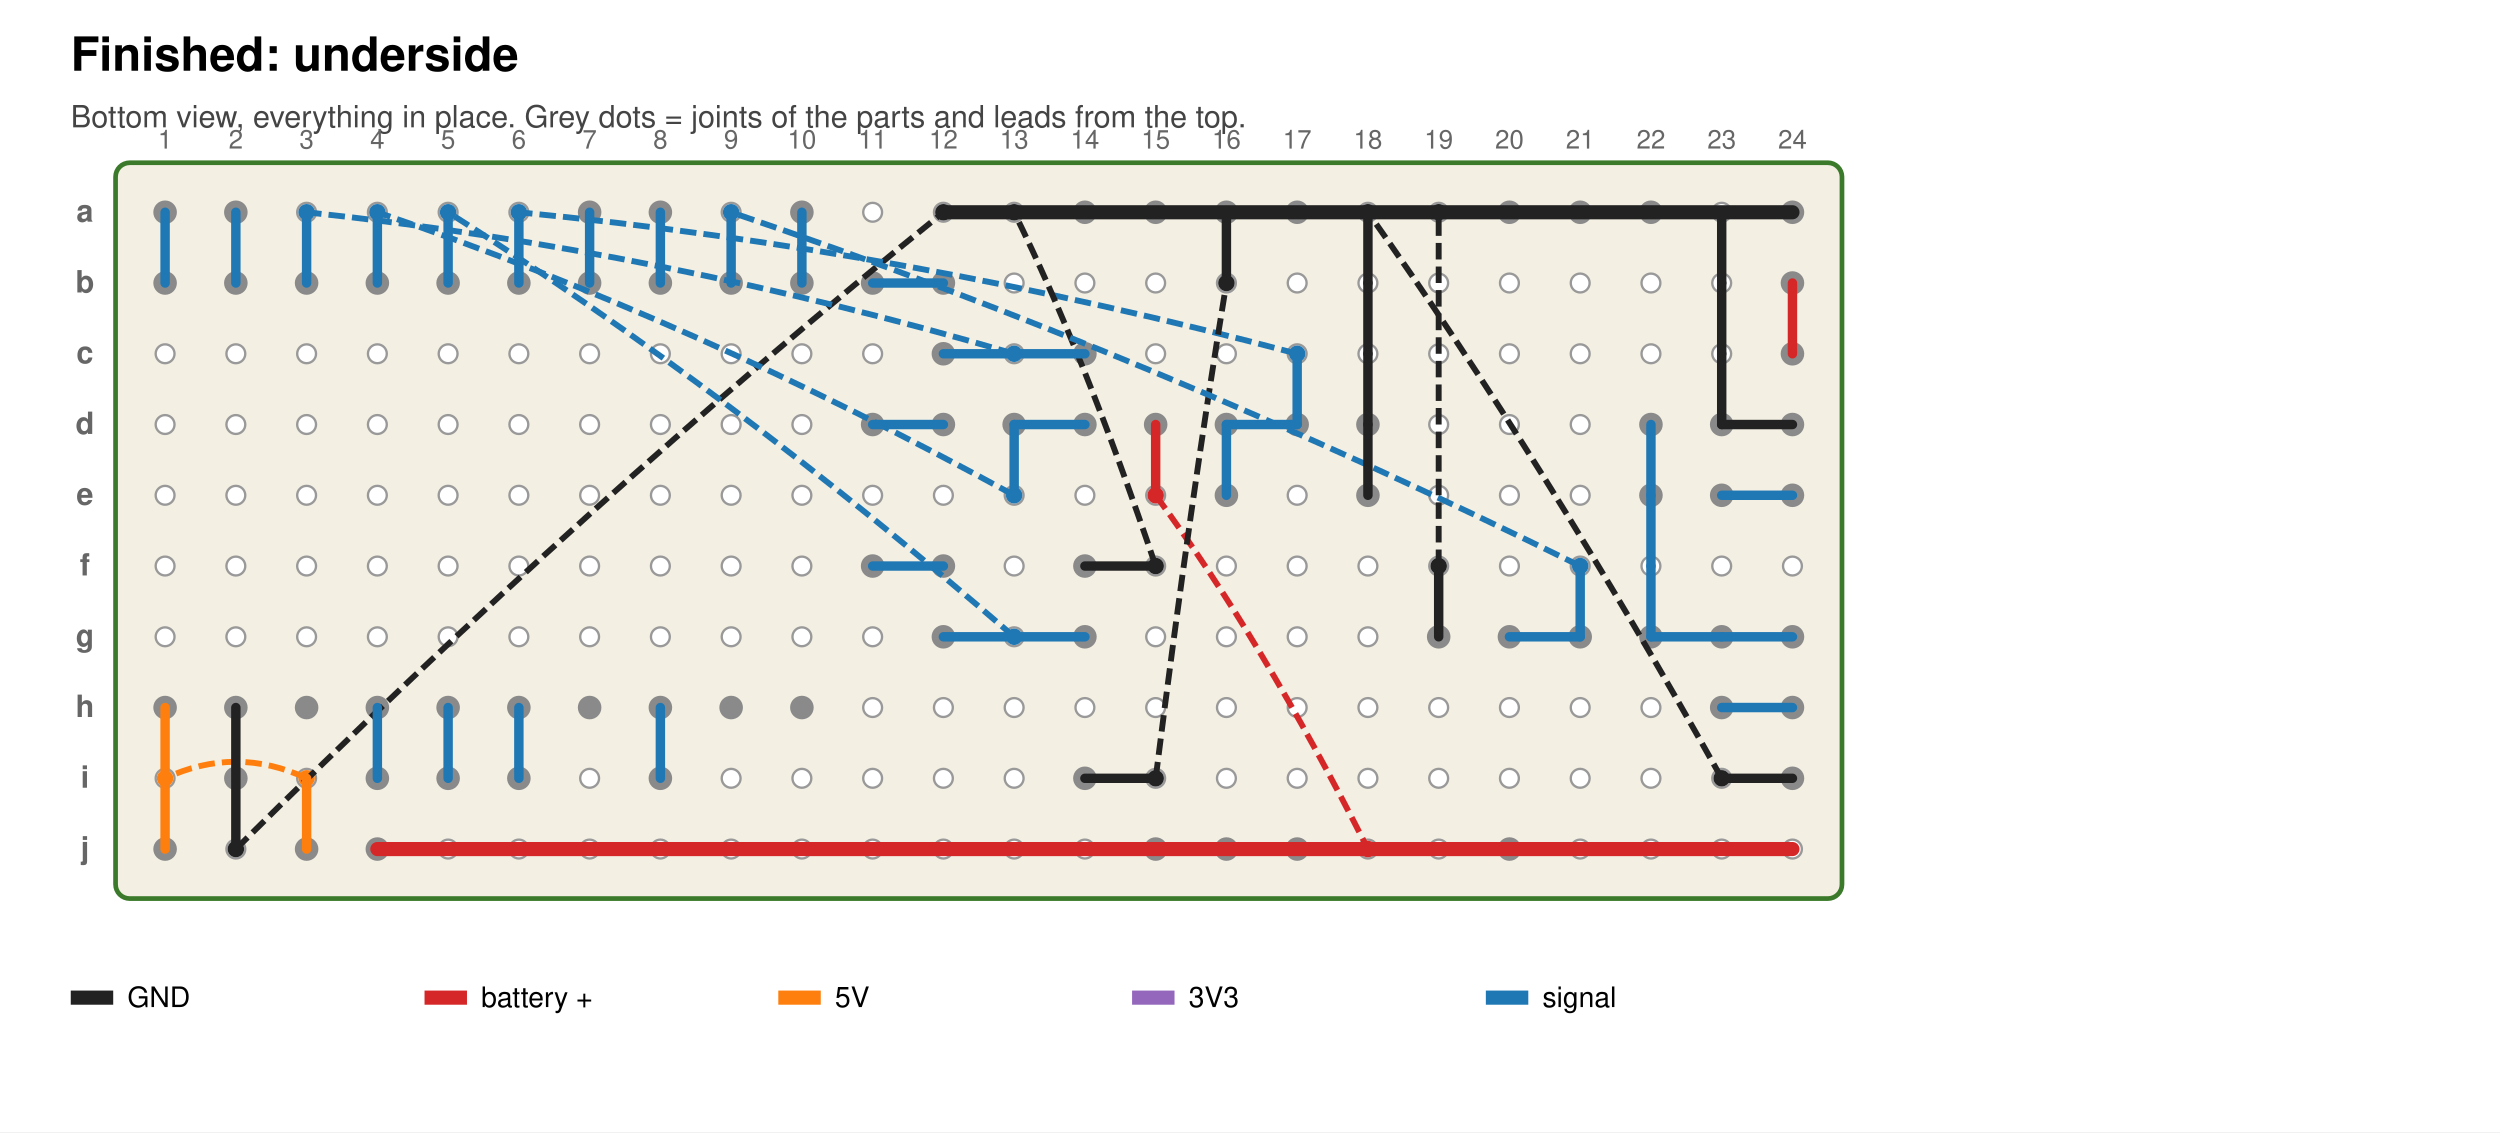
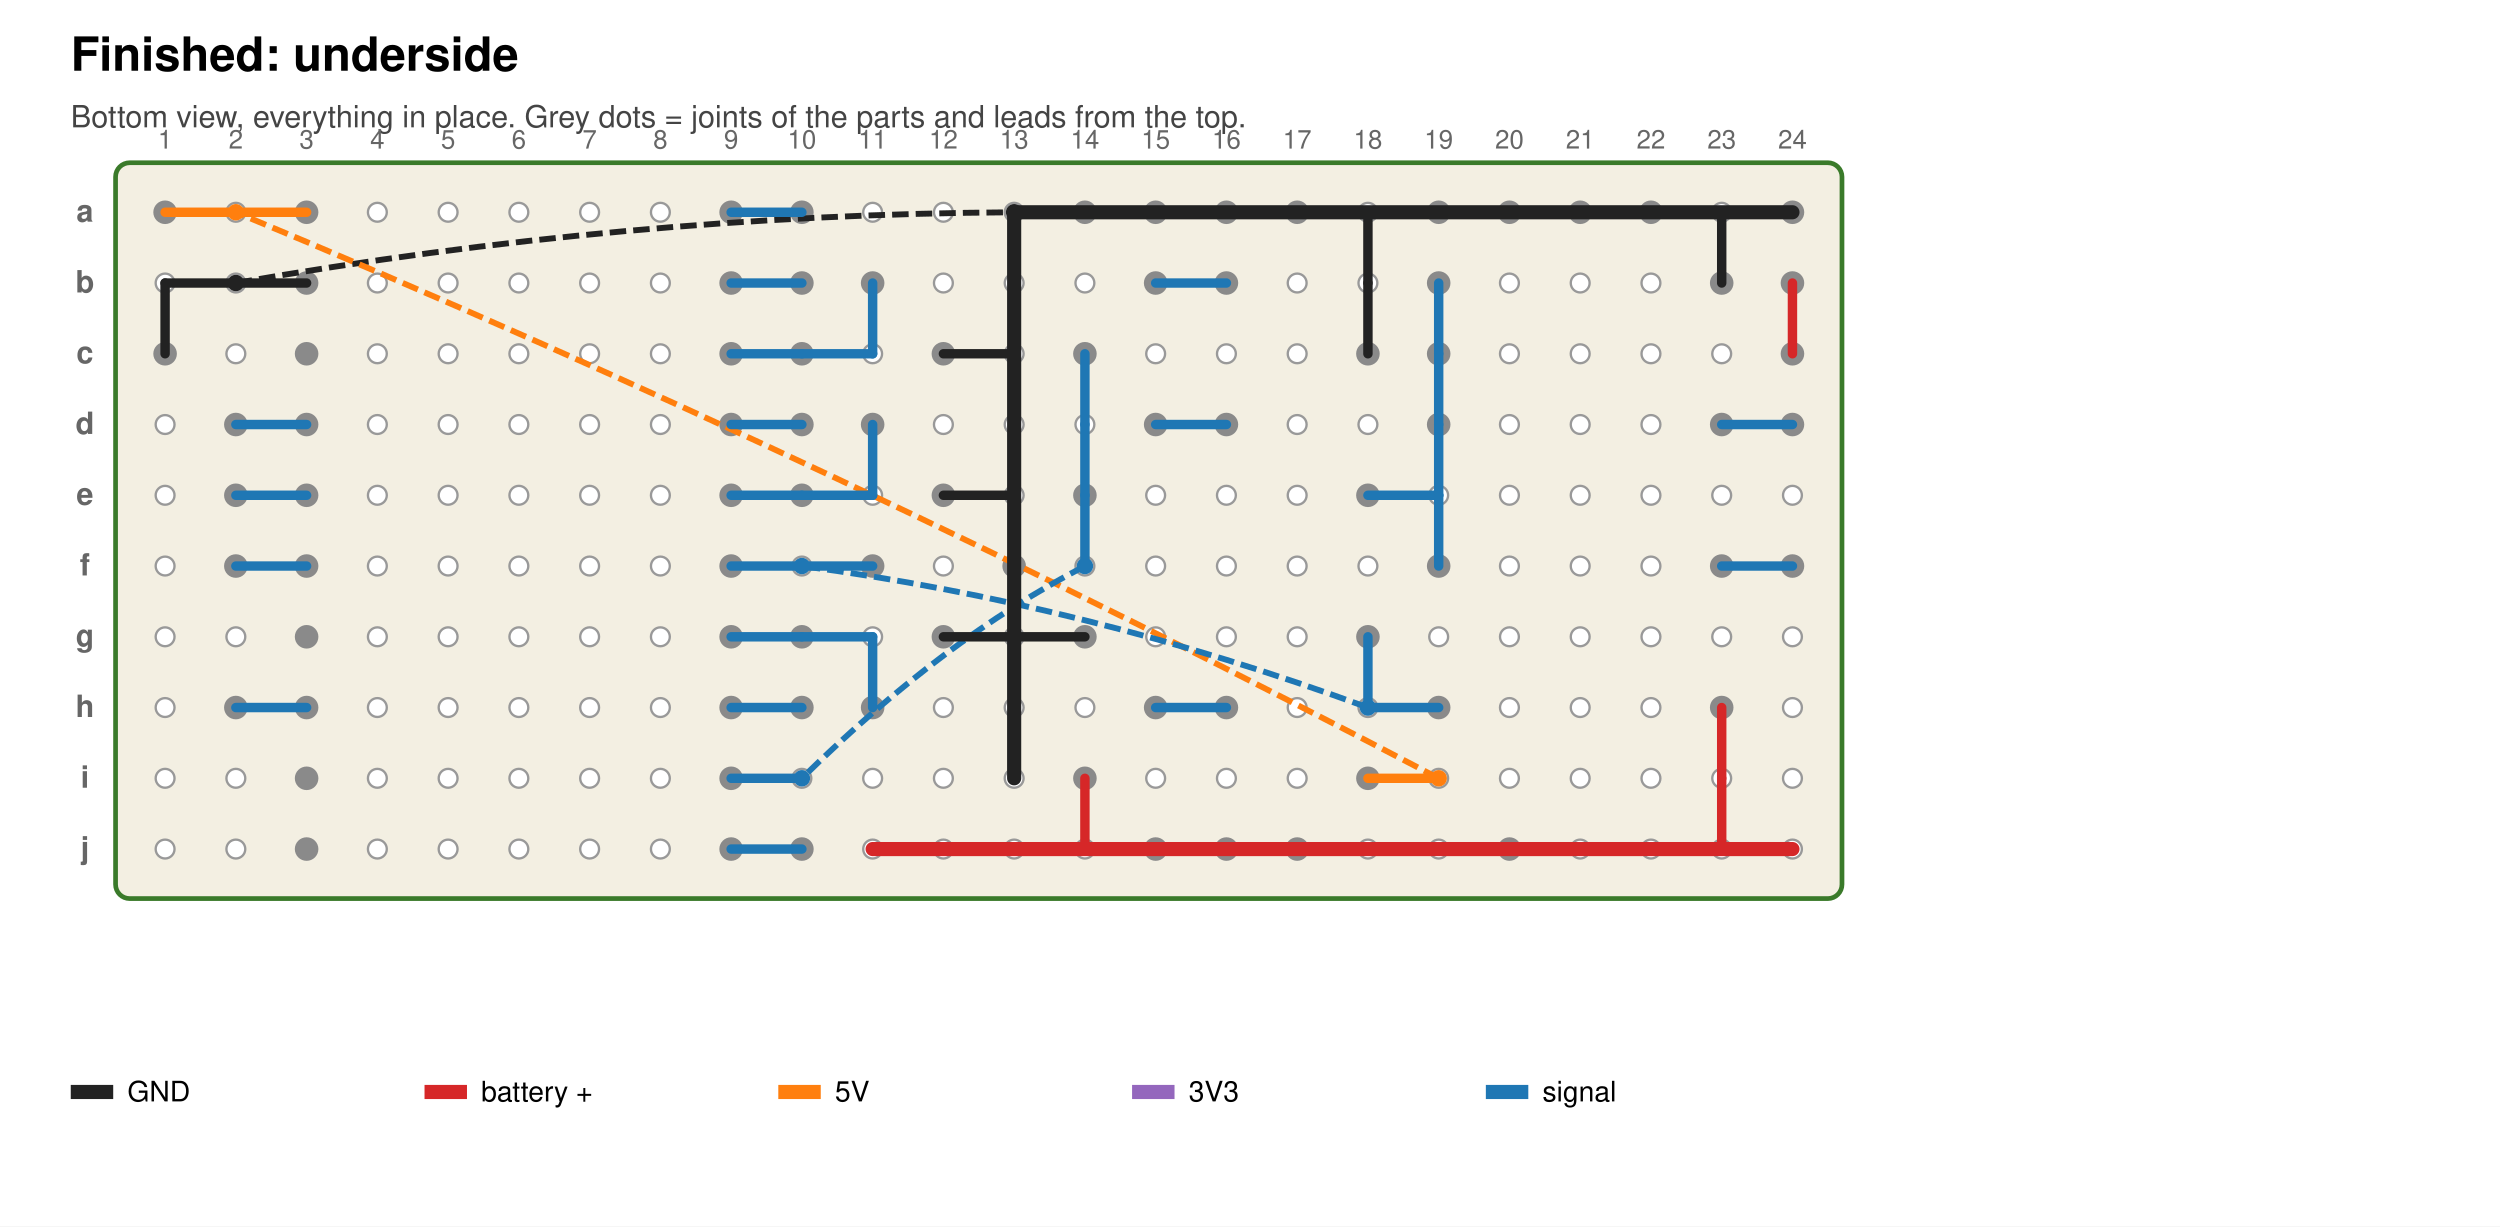
- <svg xmlns="http://www.w3.org/2000/svg" width="1060" height="480" font-family="Helvetica,Arial">
+ <svg xmlns="http://www.w3.org/2000/svg" width="1060" height="520" font-family="Helvetica,Arial">
  <defs>
    <filter id="mute">
      <feColorMatrix type="saturate" values="0" />
    </filter>
  </defs>
  <rect width="100%" height="100%" fill="#ffffff" />
  <text x="30" y="30" font-size="20" font-weight="bold">Finished: underside</text>
  <text x="30" y="54" font-size="13" fill="#444">Bottom view, everything in place. Grey dots = joints of the parts and leads from the top.</text>
  <rect x="49" y="69" width="732" height="312" rx="6" fill="#f3efe2" stroke="#3a7a2a" stroke-width="2" />
  <text x="70" y="63" font-size="11" fill="#666" text-anchor="middle">1</text>
  <text x="100" y="63" font-size="11" fill="#666" text-anchor="middle">2</text>
  <text x="130" y="63" font-size="11" fill="#666" text-anchor="middle">3</text>
  <text x="160" y="63" font-size="11" fill="#666" text-anchor="middle">4</text>
  <text x="190" y="63" font-size="11" fill="#666" text-anchor="middle">5</text>
  <text x="220" y="63" font-size="11" fill="#666" text-anchor="middle">6</text>
  <text x="250" y="63" font-size="11" fill="#666" text-anchor="middle">7</text>
  <text x="280" y="63" font-size="11" fill="#666" text-anchor="middle">8</text>
  <text x="310" y="63" font-size="11" fill="#666" text-anchor="middle">9</text>
  <text x="340" y="63" font-size="11" fill="#666" text-anchor="middle">10</text>
  <text x="370" y="63" font-size="11" fill="#666" text-anchor="middle">11</text>
  <text x="400" y="63" font-size="11" fill="#666" text-anchor="middle">12</text>
  <text x="430" y="63" font-size="11" fill="#666" text-anchor="middle">13</text>
  <text x="460" y="63" font-size="11" fill="#666" text-anchor="middle">14</text>
  <text x="490" y="63" font-size="11" fill="#666" text-anchor="middle">15</text>
  <text x="520" y="63" font-size="11" fill="#666" text-anchor="middle">16</text>
  <text x="550" y="63" font-size="11" fill="#666" text-anchor="middle">17</text>
  <text x="580" y="63" font-size="11" fill="#666" text-anchor="middle">18</text>
  <text x="610" y="63" font-size="11" fill="#666" text-anchor="middle">19</text>
  <text x="640" y="63" font-size="11" fill="#666" text-anchor="middle">20</text>
  <text x="670" y="63" font-size="11" fill="#666" text-anchor="middle">21</text>
  <text x="700" y="63" font-size="11" fill="#666" text-anchor="middle">22</text>
  <text x="730" y="63" font-size="11" fill="#666" text-anchor="middle">23</text>
  <text x="760" y="63" font-size="11" fill="#666" text-anchor="middle">24</text>
  <text x="36" y="94" font-size="13" font-weight="bold" fill="#666" text-anchor="middle">a</text>
  <text x="36" y="124" font-size="13" font-weight="bold" fill="#666" text-anchor="middle">b</text>
  <text x="36" y="154" font-size="13" font-weight="bold" fill="#666" text-anchor="middle">c</text>
  <text x="36" y="184" font-size="13" font-weight="bold" fill="#666" text-anchor="middle">d</text>
  <text x="36" y="214" font-size="13" font-weight="bold" fill="#666" text-anchor="middle">e</text>
  <text x="36" y="244" font-size="13" font-weight="bold" fill="#666" text-anchor="middle">f</text>
  <text x="36" y="274" font-size="13" font-weight="bold" fill="#666" text-anchor="middle">g</text>
  <text x="36" y="304" font-size="13" font-weight="bold" fill="#666" text-anchor="middle">h</text>
  <text x="36" y="334" font-size="13" font-weight="bold" fill="#666" text-anchor="middle">i</text>
  <text x="36" y="364" font-size="13" font-weight="bold" fill="#666" text-anchor="middle">j</text>
  <circle cx="70" cy="90" r="4" fill="#fff" stroke="#999" />
  <circle cx="70" cy="120" r="4" fill="#fff" stroke="#999" />
  <circle cx="70" cy="150" r="4" fill="#fff" stroke="#999" />
  <circle cx="70" cy="180" r="4" fill="#fff" stroke="#999" />
  <circle cx="70" cy="210" r="4" fill="#fff" stroke="#999" />
  <circle cx="70" cy="240" r="4" fill="#fff" stroke="#999" />
  <circle cx="70" cy="270" r="4" fill="#fff" stroke="#999" />
  <circle cx="70" cy="300" r="4" fill="#fff" stroke="#999" />
  <circle cx="70" cy="330" r="4" fill="#fff" stroke="#999" />
  <circle cx="70" cy="360" r="4" fill="#fff" stroke="#999" />
  <circle cx="100" cy="90" r="4" fill="#fff" stroke="#999" />
  <circle cx="100" cy="120" r="4" fill="#fff" stroke="#999" />
  <circle cx="100" cy="150" r="4" fill="#fff" stroke="#999" />
  <circle cx="100" cy="180" r="4" fill="#fff" stroke="#999" />
  <circle cx="100" cy="210" r="4" fill="#fff" stroke="#999" />
  <circle cx="100" cy="240" r="4" fill="#fff" stroke="#999" />
  <circle cx="100" cy="270" r="4" fill="#fff" stroke="#999" />
  <circle cx="100" cy="300" r="4" fill="#fff" stroke="#999" />
  <circle cx="100" cy="330" r="4" fill="#fff" stroke="#999" />
  <circle cx="100" cy="360" r="4" fill="#fff" stroke="#999" />
  <circle cx="130" cy="90" r="4" fill="#fff" stroke="#999" />
  <circle cx="130" cy="120" r="4" fill="#fff" stroke="#999" />
  <circle cx="130" cy="150" r="4" fill="#fff" stroke="#999" />
  <circle cx="130" cy="180" r="4" fill="#fff" stroke="#999" />
  <circle cx="130" cy="210" r="4" fill="#fff" stroke="#999" />
  <circle cx="130" cy="240" r="4" fill="#fff" stroke="#999" />
  <circle cx="130" cy="270" r="4" fill="#fff" stroke="#999" />
  <circle cx="130" cy="300" r="4" fill="#fff" stroke="#999" />
  <circle cx="130" cy="330" r="4" fill="#fff" stroke="#999" />
  <circle cx="130" cy="360" r="4" fill="#fff" stroke="#999" />
  <circle cx="160" cy="90" r="4" fill="#fff" stroke="#999" />
  <circle cx="160" cy="120" r="4" fill="#fff" stroke="#999" />
  <circle cx="160" cy="150" r="4" fill="#fff" stroke="#999" />
  <circle cx="160" cy="180" r="4" fill="#fff" stroke="#999" />
  <circle cx="160" cy="210" r="4" fill="#fff" stroke="#999" />
  <circle cx="160" cy="240" r="4" fill="#fff" stroke="#999" />
  <circle cx="160" cy="270" r="4" fill="#fff" stroke="#999" />
  <circle cx="160" cy="300" r="4" fill="#fff" stroke="#999" />
  <circle cx="160" cy="330" r="4" fill="#fff" stroke="#999" />
  <circle cx="160" cy="360" r="4" fill="#fff" stroke="#999" />
  <circle cx="190" cy="90" r="4" fill="#fff" stroke="#999" />
  <circle cx="190" cy="120" r="4" fill="#fff" stroke="#999" />
  <circle cx="190" cy="150" r="4" fill="#fff" stroke="#999" />
  <circle cx="190" cy="180" r="4" fill="#fff" stroke="#999" />
  <circle cx="190" cy="210" r="4" fill="#fff" stroke="#999" />
  <circle cx="190" cy="240" r="4" fill="#fff" stroke="#999" />
  <circle cx="190" cy="270" r="4" fill="#fff" stroke="#999" />
  <circle cx="190" cy="300" r="4" fill="#fff" stroke="#999" />
  <circle cx="190" cy="330" r="4" fill="#fff" stroke="#999" />
  <circle cx="190" cy="360" r="4" fill="#fff" stroke="#999" />
  <circle cx="220" cy="90" r="4" fill="#fff" stroke="#999" />
  <circle cx="220" cy="120" r="4" fill="#fff" stroke="#999" />
  <circle cx="220" cy="150" r="4" fill="#fff" stroke="#999" />
  <circle cx="220" cy="180" r="4" fill="#fff" stroke="#999" />
  <circle cx="220" cy="210" r="4" fill="#fff" stroke="#999" />
  <circle cx="220" cy="240" r="4" fill="#fff" stroke="#999" />
  <circle cx="220" cy="270" r="4" fill="#fff" stroke="#999" />
  <circle cx="220" cy="300" r="4" fill="#fff" stroke="#999" />
  <circle cx="220" cy="330" r="4" fill="#fff" stroke="#999" />
  <circle cx="220" cy="360" r="4" fill="#fff" stroke="#999" />
  <circle cx="250" cy="90" r="4" fill="#fff" stroke="#999" />
  <circle cx="250" cy="120" r="4" fill="#fff" stroke="#999" />
  <circle cx="250" cy="150" r="4" fill="#fff" stroke="#999" />
  <circle cx="250" cy="180" r="4" fill="#fff" stroke="#999" />
  <circle cx="250" cy="210" r="4" fill="#fff" stroke="#999" />
  <circle cx="250" cy="240" r="4" fill="#fff" stroke="#999" />
  <circle cx="250" cy="270" r="4" fill="#fff" stroke="#999" />
  <circle cx="250" cy="300" r="4" fill="#fff" stroke="#999" />
  <circle cx="250" cy="330" r="4" fill="#fff" stroke="#999" />
  <circle cx="250" cy="360" r="4" fill="#fff" stroke="#999" />
  <circle cx="280" cy="90" r="4" fill="#fff" stroke="#999" />
  <circle cx="280" cy="120" r="4" fill="#fff" stroke="#999" />
  <circle cx="280" cy="150" r="4" fill="#fff" stroke="#999" />
  <circle cx="280" cy="180" r="4" fill="#fff" stroke="#999" />
  <circle cx="280" cy="210" r="4" fill="#fff" stroke="#999" />
  <circle cx="280" cy="240" r="4" fill="#fff" stroke="#999" />
  <circle cx="280" cy="270" r="4" fill="#fff" stroke="#999" />
  <circle cx="280" cy="300" r="4" fill="#fff" stroke="#999" />
  <circle cx="280" cy="330" r="4" fill="#fff" stroke="#999" />
  <circle cx="280" cy="360" r="4" fill="#fff" stroke="#999" />
  <circle cx="310" cy="90" r="4" fill="#fff" stroke="#999" />
  <circle cx="310" cy="120" r="4" fill="#fff" stroke="#999" />
  <circle cx="310" cy="150" r="4" fill="#fff" stroke="#999" />
  <circle cx="310" cy="180" r="4" fill="#fff" stroke="#999" />
  <circle cx="310" cy="210" r="4" fill="#fff" stroke="#999" />
  <circle cx="310" cy="240" r="4" fill="#fff" stroke="#999" />
  <circle cx="310" cy="270" r="4" fill="#fff" stroke="#999" />
  <circle cx="310" cy="300" r="4" fill="#fff" stroke="#999" />
  <circle cx="310" cy="330" r="4" fill="#fff" stroke="#999" />
  <circle cx="310" cy="360" r="4" fill="#fff" stroke="#999" />
  <circle cx="340" cy="90" r="4" fill="#fff" stroke="#999" />
  <circle cx="340" cy="120" r="4" fill="#fff" stroke="#999" />
  <circle cx="340" cy="150" r="4" fill="#fff" stroke="#999" />
  <circle cx="340" cy="180" r="4" fill="#fff" stroke="#999" />
  <circle cx="340" cy="210" r="4" fill="#fff" stroke="#999" />
  <circle cx="340" cy="240" r="4" fill="#fff" stroke="#999" />
  <circle cx="340" cy="270" r="4" fill="#fff" stroke="#999" />
  <circle cx="340" cy="300" r="4" fill="#fff" stroke="#999" />
  <circle cx="340" cy="330" r="4" fill="#fff" stroke="#999" />
  <circle cx="340" cy="360" r="4" fill="#fff" stroke="#999" />
  <circle cx="370" cy="90" r="4" fill="#fff" stroke="#999" />
  <circle cx="370" cy="120" r="4" fill="#fff" stroke="#999" />
  <circle cx="370" cy="150" r="4" fill="#fff" stroke="#999" />
  <circle cx="370" cy="180" r="4" fill="#fff" stroke="#999" />
  <circle cx="370" cy="210" r="4" fill="#fff" stroke="#999" />
  <circle cx="370" cy="240" r="4" fill="#fff" stroke="#999" />
  <circle cx="370" cy="270" r="4" fill="#fff" stroke="#999" />
  <circle cx="370" cy="300" r="4" fill="#fff" stroke="#999" />
  <circle cx="370" cy="330" r="4" fill="#fff" stroke="#999" />
  <circle cx="370" cy="360" r="4" fill="#fff" stroke="#999" />
  <circle cx="400" cy="90" r="4" fill="#fff" stroke="#999" />
  <circle cx="400" cy="120" r="4" fill="#fff" stroke="#999" />
  <circle cx="400" cy="150" r="4" fill="#fff" stroke="#999" />
  <circle cx="400" cy="180" r="4" fill="#fff" stroke="#999" />
  <circle cx="400" cy="210" r="4" fill="#fff" stroke="#999" />
  <circle cx="400" cy="240" r="4" fill="#fff" stroke="#999" />
  <circle cx="400" cy="270" r="4" fill="#fff" stroke="#999" />
  <circle cx="400" cy="300" r="4" fill="#fff" stroke="#999" />
  <circle cx="400" cy="330" r="4" fill="#fff" stroke="#999" />
  <circle cx="400" cy="360" r="4" fill="#fff" stroke="#999" />
  <circle cx="430" cy="90" r="4" fill="#fff" stroke="#999" />
  <circle cx="430" cy="120" r="4" fill="#fff" stroke="#999" />
  <circle cx="430" cy="150" r="4" fill="#fff" stroke="#999" />
  <circle cx="430" cy="180" r="4" fill="#fff" stroke="#999" />
  <circle cx="430" cy="210" r="4" fill="#fff" stroke="#999" />
  <circle cx="430" cy="240" r="4" fill="#fff" stroke="#999" />
  <circle cx="430" cy="270" r="4" fill="#fff" stroke="#999" />
  <circle cx="430" cy="300" r="4" fill="#fff" stroke="#999" />
  <circle cx="430" cy="330" r="4" fill="#fff" stroke="#999" />
  <circle cx="430" cy="360" r="4" fill="#fff" stroke="#999" />
  <circle cx="460" cy="90" r="4" fill="#fff" stroke="#999" />
  <circle cx="460" cy="120" r="4" fill="#fff" stroke="#999" />
  <circle cx="460" cy="150" r="4" fill="#fff" stroke="#999" />
  <circle cx="460" cy="180" r="4" fill="#fff" stroke="#999" />
  <circle cx="460" cy="210" r="4" fill="#fff" stroke="#999" />
  <circle cx="460" cy="240" r="4" fill="#fff" stroke="#999" />
  <circle cx="460" cy="270" r="4" fill="#fff" stroke="#999" />
  <circle cx="460" cy="300" r="4" fill="#fff" stroke="#999" />
  <circle cx="460" cy="330" r="4" fill="#fff" stroke="#999" />
  <circle cx="460" cy="360" r="4" fill="#fff" stroke="#999" />
  <circle cx="490" cy="90" r="4" fill="#fff" stroke="#999" />
  <circle cx="490" cy="120" r="4" fill="#fff" stroke="#999" />
  <circle cx="490" cy="150" r="4" fill="#fff" stroke="#999" />
  <circle cx="490" cy="180" r="4" fill="#fff" stroke="#999" />
  <circle cx="490" cy="210" r="4" fill="#fff" stroke="#999" />
  <circle cx="490" cy="240" r="4" fill="#fff" stroke="#999" />
  <circle cx="490" cy="270" r="4" fill="#fff" stroke="#999" />
  <circle cx="490" cy="300" r="4" fill="#fff" stroke="#999" />
  <circle cx="490" cy="330" r="4" fill="#fff" stroke="#999" />
  <circle cx="490" cy="360" r="4" fill="#fff" stroke="#999" />
  <circle cx="520" cy="90" r="4" fill="#fff" stroke="#999" />
  <circle cx="520" cy="120" r="4" fill="#fff" stroke="#999" />
  <circle cx="520" cy="150" r="4" fill="#fff" stroke="#999" />
  <circle cx="520" cy="180" r="4" fill="#fff" stroke="#999" />
  <circle cx="520" cy="210" r="4" fill="#fff" stroke="#999" />
  <circle cx="520" cy="240" r="4" fill="#fff" stroke="#999" />
  <circle cx="520" cy="270" r="4" fill="#fff" stroke="#999" />
  <circle cx="520" cy="300" r="4" fill="#fff" stroke="#999" />
  <circle cx="520" cy="330" r="4" fill="#fff" stroke="#999" />
  <circle cx="520" cy="360" r="4" fill="#fff" stroke="#999" />
  <circle cx="550" cy="90" r="4" fill="#fff" stroke="#999" />
  <circle cx="550" cy="120" r="4" fill="#fff" stroke="#999" />
  <circle cx="550" cy="150" r="4" fill="#fff" stroke="#999" />
  <circle cx="550" cy="180" r="4" fill="#fff" stroke="#999" />
  <circle cx="550" cy="210" r="4" fill="#fff" stroke="#999" />
  <circle cx="550" cy="240" r="4" fill="#fff" stroke="#999" />
  <circle cx="550" cy="270" r="4" fill="#fff" stroke="#999" />
  <circle cx="550" cy="300" r="4" fill="#fff" stroke="#999" />
  <circle cx="550" cy="330" r="4" fill="#fff" stroke="#999" />
  <circle cx="550" cy="360" r="4" fill="#fff" stroke="#999" />
  <circle cx="580" cy="90" r="4" fill="#fff" stroke="#999" />
  <circle cx="580" cy="120" r="4" fill="#fff" stroke="#999" />
  <circle cx="580" cy="150" r="4" fill="#fff" stroke="#999" />
  <circle cx="580" cy="180" r="4" fill="#fff" stroke="#999" />
  <circle cx="580" cy="210" r="4" fill="#fff" stroke="#999" />
  <circle cx="580" cy="240" r="4" fill="#fff" stroke="#999" />
  <circle cx="580" cy="270" r="4" fill="#fff" stroke="#999" />
  <circle cx="580" cy="300" r="4" fill="#fff" stroke="#999" />
  <circle cx="580" cy="330" r="4" fill="#fff" stroke="#999" />
  <circle cx="580" cy="360" r="4" fill="#fff" stroke="#999" />
  <circle cx="610" cy="90" r="4" fill="#fff" stroke="#999" />
  <circle cx="610" cy="120" r="4" fill="#fff" stroke="#999" />
  <circle cx="610" cy="150" r="4" fill="#fff" stroke="#999" />
  <circle cx="610" cy="180" r="4" fill="#fff" stroke="#999" />
  <circle cx="610" cy="210" r="4" fill="#fff" stroke="#999" />
  <circle cx="610" cy="240" r="4" fill="#fff" stroke="#999" />
  <circle cx="610" cy="270" r="4" fill="#fff" stroke="#999" />
  <circle cx="610" cy="300" r="4" fill="#fff" stroke="#999" />
  <circle cx="610" cy="330" r="4" fill="#fff" stroke="#999" />
  <circle cx="610" cy="360" r="4" fill="#fff" stroke="#999" />
  <circle cx="640" cy="90" r="4" fill="#fff" stroke="#999" />
  <circle cx="640" cy="120" r="4" fill="#fff" stroke="#999" />
  <circle cx="640" cy="150" r="4" fill="#fff" stroke="#999" />
  <circle cx="640" cy="180" r="4" fill="#fff" stroke="#999" />
  <circle cx="640" cy="210" r="4" fill="#fff" stroke="#999" />
  <circle cx="640" cy="240" r="4" fill="#fff" stroke="#999" />
  <circle cx="640" cy="270" r="4" fill="#fff" stroke="#999" />
  <circle cx="640" cy="300" r="4" fill="#fff" stroke="#999" />
  <circle cx="640" cy="330" r="4" fill="#fff" stroke="#999" />
  <circle cx="640" cy="360" r="4" fill="#fff" stroke="#999" />
  <circle cx="670" cy="90" r="4" fill="#fff" stroke="#999" />
  <circle cx="670" cy="120" r="4" fill="#fff" stroke="#999" />
  <circle cx="670" cy="150" r="4" fill="#fff" stroke="#999" />
  <circle cx="670" cy="180" r="4" fill="#fff" stroke="#999" />
  <circle cx="670" cy="210" r="4" fill="#fff" stroke="#999" />
  <circle cx="670" cy="240" r="4" fill="#fff" stroke="#999" />
  <circle cx="670" cy="270" r="4" fill="#fff" stroke="#999" />
  <circle cx="670" cy="300" r="4" fill="#fff" stroke="#999" />
  <circle cx="670" cy="330" r="4" fill="#fff" stroke="#999" />
  <circle cx="670" cy="360" r="4" fill="#fff" stroke="#999" />
  <circle cx="700" cy="90" r="4" fill="#fff" stroke="#999" />
  <circle cx="700" cy="120" r="4" fill="#fff" stroke="#999" />
  <circle cx="700" cy="150" r="4" fill="#fff" stroke="#999" />
  <circle cx="700" cy="180" r="4" fill="#fff" stroke="#999" />
  <circle cx="700" cy="210" r="4" fill="#fff" stroke="#999" />
  <circle cx="700" cy="240" r="4" fill="#fff" stroke="#999" />
  <circle cx="700" cy="270" r="4" fill="#fff" stroke="#999" />
  <circle cx="700" cy="300" r="4" fill="#fff" stroke="#999" />
  <circle cx="700" cy="330" r="4" fill="#fff" stroke="#999" />
  <circle cx="700" cy="360" r="4" fill="#fff" stroke="#999" />
  <circle cx="730" cy="90" r="4" fill="#fff" stroke="#999" />
  <circle cx="730" cy="120" r="4" fill="#fff" stroke="#999" />
  <circle cx="730" cy="150" r="4" fill="#fff" stroke="#999" />
  <circle cx="730" cy="180" r="4" fill="#fff" stroke="#999" />
  <circle cx="730" cy="210" r="4" fill="#fff" stroke="#999" />
  <circle cx="730" cy="240" r="4" fill="#fff" stroke="#999" />
  <circle cx="730" cy="270" r="4" fill="#fff" stroke="#999" />
  <circle cx="730" cy="300" r="4" fill="#fff" stroke="#999" />
  <circle cx="730" cy="330" r="4" fill="#fff" stroke="#999" />
  <circle cx="730" cy="360" r="4" fill="#fff" stroke="#999" />
  <circle cx="760" cy="90" r="4" fill="#fff" stroke="#999" />
  <circle cx="760" cy="120" r="4" fill="#fff" stroke="#999" />
  <circle cx="760" cy="150" r="4" fill="#fff" stroke="#999" />
  <circle cx="760" cy="180" r="4" fill="#fff" stroke="#999" />
  <circle cx="760" cy="210" r="4" fill="#fff" stroke="#999" />
  <circle cx="760" cy="240" r="4" fill="#fff" stroke="#999" />
  <circle cx="760" cy="270" r="4" fill="#fff" stroke="#999" />
  <circle cx="760" cy="300" r="4" fill="#fff" stroke="#999" />
  <circle cx="760" cy="330" r="4" fill="#fff" stroke="#999" />
  <circle cx="760" cy="360" r="4" fill="#fff" stroke="#999" />
-   <circle cx="70" cy="120" r="5" fill="#8a8a8a" />
-   <circle cx="100" cy="120" r="5" fill="#8a8a8a" />
+   <circle cx="130" cy="90" r="5" fill="#8a8a8a" />
  <circle cx="130" cy="120" r="5" fill="#8a8a8a" />
-   <circle cx="160" cy="120" r="5" fill="#8a8a8a" />
-   <circle cx="190" cy="120" r="5" fill="#8a8a8a" />
-   <circle cx="220" cy="120" r="5" fill="#8a8a8a" />
-   <circle cx="250" cy="120" r="5" fill="#8a8a8a" />
-   <circle cx="280" cy="120" r="5" fill="#8a8a8a" />
+   <circle cx="130" cy="150" r="5" fill="#8a8a8a" />
+   <circle cx="130" cy="180" r="5" fill="#8a8a8a" />
+   <circle cx="130" cy="210" r="5" fill="#8a8a8a" />
+   <circle cx="130" cy="240" r="5" fill="#8a8a8a" />
+   <circle cx="130" cy="270" r="5" fill="#8a8a8a" />
+   <circle cx="130" cy="300" r="5" fill="#8a8a8a" />
+   <circle cx="130" cy="330" r="5" fill="#8a8a8a" />
+   <circle cx="130" cy="360" r="5" fill="#8a8a8a" />
+   <circle cx="310" cy="90" r="5" fill="#8a8a8a" />
  <circle cx="310" cy="120" r="5" fill="#8a8a8a" />
-   <circle cx="340" cy="120" r="5" fill="#8a8a8a" />
-   <circle cx="70" cy="300" r="5" fill="#8a8a8a" />
-   <circle cx="100" cy="300" r="5" fill="#8a8a8a" />
-   <circle cx="130" cy="300" r="5" fill="#8a8a8a" />
-   <circle cx="160" cy="300" r="5" fill="#8a8a8a" />
-   <circle cx="190" cy="300" r="5" fill="#8a8a8a" />
-   <circle cx="220" cy="300" r="5" fill="#8a8a8a" />
-   <circle cx="250" cy="300" r="5" fill="#8a8a8a" />
-   <circle cx="280" cy="300" r="5" fill="#8a8a8a" />
+   <circle cx="310" cy="150" r="5" fill="#8a8a8a" />
+   <circle cx="310" cy="180" r="5" fill="#8a8a8a" />
+   <circle cx="310" cy="210" r="5" fill="#8a8a8a" />
+   <circle cx="310" cy="240" r="5" fill="#8a8a8a" />
+   <circle cx="310" cy="270" r="5" fill="#8a8a8a" />
  <circle cx="310" cy="300" r="5" fill="#8a8a8a" />
-   <circle cx="340" cy="300" r="5" fill="#8a8a8a" />
-   <circle cx="70" cy="360" r="5" fill="#8a8a8a" />
-   <circle cx="100" cy="330" r="5" fill="#8a8a8a" />
-   <circle cx="160" cy="360" r="5" fill="#8a8a8a" />
-   <circle cx="130" cy="360" r="5" fill="#8a8a8a" />
+   <circle cx="310" cy="330" r="5" fill="#8a8a8a" />
+   <circle cx="310" cy="360" r="5" fill="#8a8a8a" />
+   <circle cx="70" cy="90" r="5" fill="#8a8a8a" />
+   <circle cx="70" cy="150" r="5" fill="#8a8a8a" />
+   <circle cx="340" cy="150" r="5" fill="#8a8a8a" />
+   <circle cx="400" cy="150" r="5" fill="#8a8a8a" />
+   <circle cx="370" cy="120" r="5" fill="#8a8a8a" />
+   <circle cx="490" cy="120" r="5" fill="#8a8a8a" />
+   <circle cx="340" cy="210" r="5" fill="#8a8a8a" />
+   <circle cx="400" cy="210" r="5" fill="#8a8a8a" />
+   <circle cx="370" cy="180" r="5" fill="#8a8a8a" />
  <circle cx="490" cy="180" r="5" fill="#8a8a8a" />
-   <circle cx="520" cy="180" r="5" fill="#8a8a8a" />
-   <circle cx="550" cy="180" r="5" fill="#8a8a8a" />
-   <circle cx="580" cy="180" r="5" fill="#8a8a8a" />
-   <circle cx="520" cy="210" r="5" fill="#8a8a8a" />
+   <circle cx="340" cy="270" r="5" fill="#8a8a8a" />
+   <circle cx="400" cy="270" r="5" fill="#8a8a8a" />
+   <circle cx="370" cy="300" r="5" fill="#8a8a8a" />
+   <circle cx="490" cy="300" r="5" fill="#8a8a8a" />
+   <circle cx="370" cy="240" r="5" fill="#8a8a8a" />
+   <circle cx="430" cy="240" r="5" fill="#8a8a8a" />
+   <circle cx="460" cy="150" r="5" fill="#8a8a8a" />
+   <circle cx="580" cy="150" r="5" fill="#8a8a8a" />
+   <circle cx="460" cy="210" r="5" fill="#8a8a8a" />
  <circle cx="580" cy="210" r="5" fill="#8a8a8a" />
-   <circle cx="400" cy="120" r="5" fill="#8a8a8a" />
-   <circle cx="400" cy="150" r="5" fill="#8a8a8a" />
-   <circle cx="460" cy="90" r="5" fill="#8a8a8a" />
-   <circle cx="460" cy="150" r="5" fill="#8a8a8a" />
-   <circle cx="400" cy="180" r="5" fill="#8a8a8a" />
-   <circle cx="430" cy="180" r="5" fill="#8a8a8a" />
-   <circle cx="460" cy="180" r="5" fill="#8a8a8a" />
-   <circle cx="460" cy="240" r="5" fill="#8a8a8a" />
-   <circle cx="400" cy="240" r="5" fill="#8a8a8a" />
-   <circle cx="400" cy="270" r="5" fill="#8a8a8a" />
  <circle cx="460" cy="270" r="5" fill="#8a8a8a" />
+   <circle cx="580" cy="270" r="5" fill="#8a8a8a" />
  <circle cx="460" cy="330" r="5" fill="#8a8a8a" />
-   <circle cx="700" cy="270" r="5" fill="#8a8a8a" />
-   <circle cx="670" cy="270" r="5" fill="#8a8a8a" />
-   <circle cx="640" cy="270" r="5" fill="#8a8a8a" />
-   <circle cx="610" cy="270" r="5" fill="#8a8a8a" />
-   <circle cx="730" cy="210" r="5" fill="#8a8a8a" />
-   <circle cx="700" cy="210" r="5" fill="#8a8a8a" />
+   <circle cx="580" cy="330" r="5" fill="#8a8a8a" />
+   <circle cx="610" cy="120" r="5" fill="#8a8a8a" />
+   <circle cx="730" cy="120" r="5" fill="#8a8a8a" />
+   <circle cx="730" cy="180" r="5" fill="#8a8a8a" />
+   <circle cx="610" cy="180" r="5" fill="#8a8a8a" />
+   <circle cx="730" cy="240" r="5" fill="#8a8a8a" />
+   <circle cx="610" cy="240" r="5" fill="#8a8a8a" />
  <circle cx="730" cy="300" r="5" fill="#8a8a8a" />
-   <circle cx="730" cy="270" r="5" fill="#8a8a8a" />
-   <circle cx="700" cy="180" r="5" fill="#8a8a8a" />
-   <circle cx="730" cy="180" r="5" fill="#8a8a8a" />
+   <circle cx="610" cy="300" r="5" fill="#8a8a8a" />
  <circle cx="760" cy="90" r="5" fill="#8a8a8a" />
  <circle cx="760" cy="120" r="5" fill="#8a8a8a" />
+   <circle cx="610" cy="90" r="5" fill="#8a8a8a" />
  <circle cx="760" cy="180" r="5" fill="#8a8a8a" />
-   <circle cx="760" cy="210" r="5" fill="#8a8a8a" />
-   <circle cx="760" cy="300" r="5" fill="#8a8a8a" />
-   <circle cx="760" cy="330" r="5" fill="#8a8a8a" />
-   <circle cx="70" cy="90" r="5" fill="#8a8a8a" />
-   <circle cx="100" cy="90" r="5" fill="#8a8a8a" />
-   <circle cx="220" cy="330" r="5" fill="#8a8a8a" />
-   <circle cx="190" cy="330" r="5" fill="#8a8a8a" />
-   <circle cx="160" cy="330" r="5" fill="#8a8a8a" />
-   <circle cx="280" cy="330" r="5" fill="#8a8a8a" />
-   <circle cx="250" cy="90" r="5" fill="#8a8a8a" />
-   <circle cx="280" cy="90" r="5" fill="#8a8a8a" />
+   <circle cx="760" cy="240" r="5" fill="#8a8a8a" />
+   <circle cx="550" cy="90" r="5" fill="#8a8a8a" />
  <circle cx="340" cy="90" r="5" fill="#8a8a8a" />
-   <circle cx="370" cy="120" r="5" fill="#8a8a8a" />
-   <circle cx="370" cy="180" r="5" fill="#8a8a8a" />
-   <circle cx="370" cy="240" r="5" fill="#8a8a8a" />
+   <circle cx="340" cy="120" r="5" fill="#8a8a8a" />
+   <circle cx="100" cy="240" r="5" fill="#8a8a8a" />
+   <circle cx="100" cy="210" r="5" fill="#8a8a8a" />
+   <circle cx="100" cy="180" r="5" fill="#8a8a8a" />
+   <circle cx="100" cy="300" r="5" fill="#8a8a8a" />
+   <circle cx="340" cy="180" r="5" fill="#8a8a8a" />
+   <circle cx="340" cy="300" r="5" fill="#8a8a8a" />
+   <circle cx="340" cy="360" r="5" fill="#8a8a8a" />
+   <circle cx="520" cy="120" r="5" fill="#8a8a8a" />
+   <circle cx="520" cy="180" r="5" fill="#8a8a8a" />
+   <circle cx="520" cy="300" r="5" fill="#8a8a8a" />
  <circle cx="490" cy="360" r="5" fill="#8a8a8a" />
  <circle cx="520" cy="360" r="5" fill="#8a8a8a" />
  <circle cx="550" cy="360" r="5" fill="#8a8a8a" />
+   <circle cx="460" cy="90" r="5" fill="#8a8a8a" />
  <circle cx="490" cy="90" r="5" fill="#8a8a8a" />
  <circle cx="520" cy="90" r="5" fill="#8a8a8a" />
-   <circle cx="550" cy="90" r="5" fill="#8a8a8a" />
-   <circle cx="760" cy="270" r="5" fill="#8a8a8a" />
+   <circle cx="610" cy="150" r="5" fill="#8a8a8a" />
  <circle cx="640" cy="90" r="5" fill="#8a8a8a" />
  <circle cx="760" cy="150" r="5" fill="#8a8a8a" />
  <circle cx="670" cy="90" r="5" fill="#8a8a8a" />
  <circle cx="640" cy="360" r="5" fill="#8a8a8a" />
  <circle cx="700" cy="90" r="5" fill="#8a8a8a" />
-   <path d="M130 330 Q100 316 70 330" fill="none" stroke="#ff7f0e" stroke-width="2.5" stroke-dasharray="7,3" />
-   <circle cx="130" cy="330" r="3.5" fill="#ff7f0e" />
-   <circle cx="70" cy="330" r="3.5" fill="#ff7f0e" />
-   <path d="M100 360 Q250 211 400 90" fill="none" stroke="#222222" stroke-width="2.5" stroke-dasharray="7,3" />
-   <circle cx="100" cy="360" r="3.5" fill="#222222" />
-   <circle cx="400" cy="90" r="3.5" fill="#222222" />
-   <path d="M490 210 Q535 271 580 360" fill="none" stroke="#d62728" stroke-width="2.5" stroke-dasharray="7,3" />
-   <circle cx="490" cy="210" r="3.5" fill="#d62728" />
-   <circle cx="580" cy="360" r="3.5" fill="#d62728" />
-   <path d="M550 150 Q385 106 220 90" fill="none" stroke="#1f77b4" stroke-width="2.5" stroke-dasharray="7,3" />
-   <circle cx="550" cy="150" r="3.5" fill="#1f77b4" />
-   <circle cx="220" cy="90" r="3.5" fill="#1f77b4" />
-   <path d="M430 150 Q280 106 130 90" fill="none" stroke="#1f77b4" stroke-width="2.5" stroke-dasharray="7,3" />
-   <circle cx="430" cy="150" r="3.5" fill="#1f77b4" />
-   <circle cx="130" cy="90" r="3.5" fill="#1f77b4" />
-   <path d="M430 210 Q295 136 160 90" fill="none" stroke="#1f77b4" stroke-width="2.5" stroke-dasharray="7,3" />
-   <circle cx="430" cy="210" r="3.5" fill="#1f77b4" />
-   <circle cx="160" cy="90" r="3.5" fill="#1f77b4" />
-   <path d="M430 270 Q310 166 190 90" fill="none" stroke="#1f77b4" stroke-width="2.5" stroke-dasharray="7,3" />
-   <circle cx="430" cy="270" r="3.5" fill="#1f77b4" />
-   <circle cx="190" cy="90" r="3.5" fill="#1f77b4" />
-   <path d="M490 240 Q460 151 430 90" fill="none" stroke="#222222" stroke-width="2.5" stroke-dasharray="7,3" />
-   <circle cx="490" cy="240" r="3.5" fill="#222222" />
+   <path d="M100 120 Q265 91 430 90" fill="none" stroke="#222222" stroke-width="2.5" stroke-dasharray="7,3" />
+   <circle cx="100" cy="120" r="3.5" fill="#222222" />
  <circle cx="430" cy="90" r="3.5" fill="#222222" />
-   <path d="M490 330 Q505 211 520 120" fill="none" stroke="#222222" stroke-width="2.5" stroke-dasharray="7,3" />
-   <circle cx="490" cy="330" r="3.5" fill="#222222" />
-   <circle cx="520" cy="120" r="3.5" fill="#222222" />
-   <path d="M670 240 Q490 151 310 90" fill="none" stroke="#1f77b4" stroke-width="2.5" stroke-dasharray="7,3" />
-   <circle cx="670" cy="240" r="3.5" fill="#1f77b4" />
-   <circle cx="310" cy="90" r="3.5" fill="#1f77b4" />
-   <path d="M610 240 Q610 151 610 90" fill="none" stroke="#222222" stroke-width="2.5" stroke-dasharray="7,3" />
-   <circle cx="610" cy="240" r="3.5" fill="#222222" />
-   <circle cx="610" cy="90" r="3.5" fill="#222222" />
-   <path d="M730 330 Q655 196 580 90" fill="none" stroke="#222222" stroke-width="2.5" stroke-dasharray="7,3" />
-   <circle cx="730" cy="330" r="3.5" fill="#222222" />
-   <circle cx="580" cy="90" r="3.5" fill="#222222" />
-   <line x1="70" y1="90" x2="70" y2="120" stroke="#1f77b4" stroke-width="4" stroke-linecap="round" />
-   <line x1="100" y1="90" x2="100" y2="120" stroke="#1f77b4" stroke-width="4" stroke-linecap="round" />
-   <line x1="130" y1="90" x2="130" y2="120" stroke="#1f77b4" stroke-width="4" stroke-linecap="round" />
-   <line x1="160" y1="90" x2="160" y2="120" stroke="#1f77b4" stroke-width="4" stroke-linecap="round" />
-   <line x1="190" y1="90" x2="190" y2="120" stroke="#1f77b4" stroke-width="4" stroke-linecap="round" />
-   <line x1="220" y1="90" x2="220" y2="120" stroke="#1f77b4" stroke-width="4" stroke-linecap="round" />
-   <line x1="250" y1="90" x2="250" y2="120" stroke="#1f77b4" stroke-width="4" stroke-linecap="round" />
-   <line x1="280" y1="90" x2="280" y2="120" stroke="#1f77b4" stroke-width="4" stroke-linecap="round" />
-   <line x1="310" y1="90" x2="310" y2="120" stroke="#1f77b4" stroke-width="4" stroke-linecap="round" />
-   <line x1="340" y1="90" x2="340" y2="120" stroke="#1f77b4" stroke-width="4" stroke-linecap="round" />
-   <line x1="70" y1="300" x2="70" y2="330" stroke="#ff7f0e" stroke-width="4" stroke-linecap="round" />
-   <line x1="70" y1="330" x2="70" y2="360" stroke="#ff7f0e" stroke-width="4" stroke-linecap="round" />
-   <line x1="100" y1="300" x2="100" y2="360" stroke="#222222" stroke-width="4" stroke-linecap="round" />
-   <line x1="160" y1="300" x2="160" y2="330" stroke="#1f77b4" stroke-width="4" stroke-linecap="round" />
-   <line x1="190" y1="300" x2="190" y2="330" stroke="#1f77b4" stroke-width="4" stroke-linecap="round" />
-   <line x1="220" y1="300" x2="220" y2="330" stroke="#1f77b4" stroke-width="4" stroke-linecap="round" />
-   <line x1="280" y1="300" x2="280" y2="330" stroke="#1f77b4" stroke-width="4" stroke-linecap="round" />
-   <line x1="130" y1="360" x2="130" y2="330" stroke="#ff7f0e" stroke-width="4" stroke-linecap="round" />
-   <line x1="490" y1="180" x2="490" y2="210" stroke="#d62728" stroke-width="4" stroke-linecap="round" />
-   <line x1="520" y1="180" x2="550" y2="180" stroke="#1f77b4" stroke-width="4" stroke-linecap="round" />
-   <line x1="520" y1="180" x2="520" y2="210" stroke="#1f77b4" stroke-width="4" stroke-linecap="round" />
-   <line x1="550" y1="180" x2="550" y2="150" stroke="#1f77b4" stroke-width="4" stroke-linecap="round" />
-   <line x1="580" y1="180" x2="580" y2="210" stroke="#222222" stroke-width="4" stroke-linecap="round" />
-   <line x1="580" y1="180" x2="580" y2="150" stroke="#222222" stroke-width="4" stroke-linecap="round" />
+   <path d="M610 330 Q355 196 100 90" fill="none" stroke="#ff7f0e" stroke-width="2.5" stroke-dasharray="7,3" />
+   <circle cx="610" cy="330" r="3.5" fill="#ff7f0e" />
+   <circle cx="100" cy="90" r="3.5" fill="#ff7f0e" />
+   <path d="M580 300 Q460 256 340 240" fill="none" stroke="#1f77b4" stroke-width="2.5" stroke-dasharray="7,3" />
+   <circle cx="580" cy="300" r="3.5" fill="#1f77b4" />
+   <circle cx="340" cy="240" r="3.5" fill="#1f77b4" />
+   <path d="M460 240 Q400 271 340 330" fill="none" stroke="#1f77b4" stroke-width="2.5" stroke-dasharray="7,3" />
+   <circle cx="460" cy="240" r="3.5" fill="#1f77b4" />
+   <circle cx="340" cy="330" r="3.5" fill="#1f77b4" />
+   <line x1="130" y1="90" x2="100" y2="90" stroke="#ff7f0e" stroke-width="4" stroke-linecap="round" />
+   <line x1="100" y1="90" x2="70" y2="90" stroke="#ff7f0e" stroke-width="4" stroke-linecap="round" />
+   <line x1="130" y1="120" x2="100" y2="120" stroke="#222222" stroke-width="4" stroke-linecap="round" />
+   <line x1="100" y1="120" x2="70" y2="120" stroke="#222222" stroke-width="4" stroke-linecap="round" />
+   <line x1="70" y1="120" x2="70" y2="150" stroke="#222222" stroke-width="4" stroke-linecap="round" />
+   <line x1="130" y1="180" x2="100" y2="180" stroke="#1f77b4" stroke-width="4" stroke-linecap="round" />
+   <line x1="130" y1="210" x2="100" y2="210" stroke="#1f77b4" stroke-width="4" stroke-linecap="round" />
+   <line x1="130" y1="240" x2="100" y2="240" stroke="#1f77b4" stroke-width="4" stroke-linecap="round" />
+   <line x1="130" y1="300" x2="100" y2="300" stroke="#1f77b4" stroke-width="4" stroke-linecap="round" />
+   <line x1="310" y1="90" x2="340" y2="90" stroke="#1f77b4" stroke-width="4" stroke-linecap="round" />
+   <line x1="310" y1="120" x2="340" y2="120" stroke="#1f77b4" stroke-width="4" stroke-linecap="round" />
+   <line x1="310" y1="180" x2="340" y2="180" stroke="#1f77b4" stroke-width="4" stroke-linecap="round" />
+   <line x1="310" y1="300" x2="340" y2="300" stroke="#1f77b4" stroke-width="4" stroke-linecap="round" />
+   <line x1="310" y1="360" x2="340" y2="360" stroke="#1f77b4" stroke-width="4" stroke-linecap="round" />
+   <line x1="310" y1="150" x2="340" y2="150" stroke="#1f77b4" stroke-width="4" stroke-linecap="round" />
+   <line x1="340" y1="150" x2="370" y2="150" stroke="#1f77b4" stroke-width="4" stroke-linecap="round" />
+   <line x1="370" y1="150" x2="370" y2="120" stroke="#1f77b4" stroke-width="4" stroke-linecap="round" />
+   <line x1="490" y1="120" x2="520" y2="120" stroke="#1f77b4" stroke-width="4" stroke-linecap="round" />
+   <line x1="400" y1="150" x2="430" y2="150" stroke="#222222" stroke-width="4" stroke-linecap="round" />
+   <line x1="310" y1="210" x2="340" y2="210" stroke="#1f77b4" stroke-width="4" stroke-linecap="round" />
+   <line x1="340" y1="210" x2="370" y2="210" stroke="#1f77b4" stroke-width="4" stroke-linecap="round" />
+   <line x1="370" y1="210" x2="370" y2="180" stroke="#1f77b4" stroke-width="4" stroke-linecap="round" />
+   <line x1="490" y1="180" x2="520" y2="180" stroke="#1f77b4" stroke-width="4" stroke-linecap="round" />
+   <line x1="400" y1="210" x2="430" y2="210" stroke="#222222" stroke-width="4" stroke-linecap="round" />
+   <line x1="310" y1="270" x2="340" y2="270" stroke="#1f77b4" stroke-width="4" stroke-linecap="round" />
+   <line x1="340" y1="270" x2="370" y2="270" stroke="#1f77b4" stroke-width="4" stroke-linecap="round" />
+   <line x1="370" y1="270" x2="370" y2="300" stroke="#1f77b4" stroke-width="4" stroke-linecap="round" />
+   <line x1="490" y1="300" x2="520" y2="300" stroke="#1f77b4" stroke-width="4" stroke-linecap="round" />
+   <line x1="400" y1="270" x2="430" y2="270" stroke="#222222" stroke-width="4" stroke-linecap="round" />
+   <line x1="310" y1="240" x2="340" y2="240" stroke="#1f77b4" stroke-width="4" stroke-linecap="round" />
+   <line x1="340" y1="240" x2="370" y2="240" stroke="#1f77b4" stroke-width="4" stroke-linecap="round" />
+   <line x1="310" y1="330" x2="340" y2="330" stroke="#1f77b4" stroke-width="4" stroke-linecap="round" />
+   <line x1="460" y1="330" x2="460" y2="360" stroke="#d62728" stroke-width="4" stroke-linecap="round" />
+   <line x1="580" y1="330" x2="610" y2="330" stroke="#ff7f0e" stroke-width="4" stroke-linecap="round" />
+   <line x1="730" y1="300" x2="730" y2="330" stroke="#d62728" stroke-width="4" stroke-linecap="round" />
+   <line x1="730" y1="330" x2="730" y2="360" stroke="#d62728" stroke-width="4" stroke-linecap="round" />
+   <line x1="610" y1="300" x2="580" y2="300" stroke="#1f77b4" stroke-width="4" stroke-linecap="round" />
+   <line x1="580" y1="300" x2="580" y2="270" stroke="#1f77b4" stroke-width="4" stroke-linecap="round" />
+   <line x1="460" y1="270" x2="430" y2="270" stroke="#222222" stroke-width="4" stroke-linecap="round" />
+   <line x1="610" y1="210" x2="580" y2="210" stroke="#1f77b4" stroke-width="4" stroke-linecap="round" />
+   <line x1="460" y1="210" x2="460" y2="180" stroke="#1f77b4" stroke-width="4" stroke-linecap="round" />
+   <line x1="460" y1="180" x2="460" y2="150" stroke="#1f77b4" stroke-width="4" stroke-linecap="round" />
+   <line x1="460" y1="210" x2="460" y2="240" stroke="#1f77b4" stroke-width="4" stroke-linecap="round" />
  <line x1="580" y1="150" x2="580" y2="120" stroke="#222222" stroke-width="4" stroke-linecap="round" />
  <line x1="580" y1="120" x2="580" y2="90" stroke="#222222" stroke-width="4" stroke-linecap="round" />
-   <line x1="370" y1="120" x2="400" y2="120" stroke="#1f77b4" stroke-width="4" stroke-linecap="round" />
-   <line x1="370" y1="180" x2="400" y2="180" stroke="#1f77b4" stroke-width="4" stroke-linecap="round" />
-   <line x1="370" y1="240" x2="400" y2="240" stroke="#1f77b4" stroke-width="4" stroke-linecap="round" />
-   <line x1="400" y1="150" x2="430" y2="150" stroke="#1f77b4" stroke-width="4" stroke-linecap="round" />
-   <line x1="430" y1="150" x2="460" y2="150" stroke="#1f77b4" stroke-width="4" stroke-linecap="round" />
-   <line x1="430" y1="180" x2="460" y2="180" stroke="#1f77b4" stroke-width="4" stroke-linecap="round" />
-   <line x1="430" y1="180" x2="430" y2="210" stroke="#1f77b4" stroke-width="4" stroke-linecap="round" />
-   <line x1="400" y1="270" x2="430" y2="270" stroke="#1f77b4" stroke-width="4" stroke-linecap="round" />
-   <line x1="430" y1="270" x2="460" y2="270" stroke="#1f77b4" stroke-width="4" stroke-linecap="round" />
-   <line x1="460" y1="240" x2="490" y2="240" stroke="#222222" stroke-width="4" stroke-linecap="round" />
-   <line x1="460" y1="330" x2="490" y2="330" stroke="#222222" stroke-width="4" stroke-linecap="round" />
-   <line x1="520" y1="120" x2="520" y2="90" stroke="#222222" stroke-width="4" stroke-linecap="round" />
-   <line x1="700" y1="270" x2="730" y2="270" stroke="#1f77b4" stroke-width="4" stroke-linecap="round" />
-   <line x1="670" y1="270" x2="640" y2="270" stroke="#1f77b4" stroke-width="4" stroke-linecap="round" />
-   <line x1="670" y1="270" x2="670" y2="240" stroke="#1f77b4" stroke-width="4" stroke-linecap="round" />
-   <line x1="610" y1="270" x2="610" y2="240" stroke="#222222" stroke-width="4" stroke-linecap="round" />
-   <line x1="760" y1="210" x2="730" y2="210" stroke="#1f77b4" stroke-width="4" stroke-linecap="round" />
-   <line x1="760" y1="300" x2="730" y2="300" stroke="#1f77b4" stroke-width="4" stroke-linecap="round" />
-   <line x1="700" y1="180" x2="700" y2="210" stroke="#1f77b4" stroke-width="4" stroke-linecap="round" />
-   <line x1="700" y1="210" x2="700" y2="240" stroke="#1f77b4" stroke-width="4" stroke-linecap="round" />
-   <line x1="700" y1="240" x2="700" y2="270" stroke="#1f77b4" stroke-width="4" stroke-linecap="round" />
-   <line x1="730" y1="270" x2="760" y2="270" stroke="#1f77b4" stroke-width="4" stroke-linecap="round" />
-   <line x1="760" y1="180" x2="730" y2="180" stroke="#222222" stroke-width="4" stroke-linecap="round" />
-   <line x1="730" y1="180" x2="730" y2="150" stroke="#222222" stroke-width="4" stroke-linecap="round" />
-   <line x1="730" y1="150" x2="730" y2="120" stroke="#222222" stroke-width="4" stroke-linecap="round" />
+   <line x1="610" y1="120" x2="610" y2="150" stroke="#1f77b4" stroke-width="4" stroke-linecap="round" />
+   <line x1="610" y1="150" x2="610" y2="180" stroke="#1f77b4" stroke-width="4" stroke-linecap="round" />
+   <line x1="610" y1="180" x2="610" y2="210" stroke="#1f77b4" stroke-width="4" stroke-linecap="round" />
+   <line x1="610" y1="210" x2="610" y2="240" stroke="#1f77b4" stroke-width="4" stroke-linecap="round" />
  <line x1="730" y1="120" x2="730" y2="90" stroke="#222222" stroke-width="4" stroke-linecap="round" />
+   <line x1="760" y1="180" x2="730" y2="180" stroke="#1f77b4" stroke-width="4" stroke-linecap="round" />
+   <line x1="760" y1="240" x2="730" y2="240" stroke="#1f77b4" stroke-width="4" stroke-linecap="round" />
  <line x1="760" y1="120" x2="760" y2="150" stroke="#d62728" stroke-width="4" stroke-linecap="round" />
-   <line x1="760" y1="330" x2="730" y2="330" stroke="#222222" stroke-width="4" stroke-linecap="round" />
-   <line x1="400" y1="90" x2="760" y2="90" stroke="#222222" stroke-width="6" stroke-linecap="round" />
-   <line x1="160" y1="360" x2="760" y2="360" stroke="#d62728" stroke-width="6" stroke-linecap="round" />
-   <rect x="30" y="420" width="18" height="6" fill="#222222" />
-   <text x="54" y="427" font-size="12">GND</text>
-   <rect x="180" y="420" width="18" height="6" fill="#d62728" />
-   <text x="204" y="427" font-size="12">battery +</text>
-   <rect x="330" y="420" width="18" height="6" fill="#ff7f0e" />
-   <text x="354" y="427" font-size="12">5V</text>
-   <rect x="480" y="420" width="18" height="6" fill="#9467bd" />
-   <text x="504" y="427" font-size="12">3V3</text>
-   <rect x="630" y="420" width="18" height="6" fill="#1f77b4" />
-   <text x="654" y="427" font-size="12">signal</text>
+   <line x1="430" y1="90" x2="430" y2="330" stroke="#222222" stroke-width="6" stroke-linecap="round" />
+   <line x1="430" y1="90" x2="760" y2="90" stroke="#222222" stroke-width="6" stroke-linecap="round" />
+   <line x1="370" y1="360" x2="760" y2="360" stroke="#d62728" stroke-width="6" stroke-linecap="round" />
+   <rect x="30" y="460" width="18" height="6" fill="#222222" />
+   <text x="54" y="467" font-size="12">GND</text>
+   <rect x="180" y="460" width="18" height="6" fill="#d62728" />
+   <text x="204" y="467" font-size="12">battery +</text>
+   <rect x="330" y="460" width="18" height="6" fill="#ff7f0e" />
+   <text x="354" y="467" font-size="12">5V</text>
+   <rect x="480" y="460" width="18" height="6" fill="#9467bd" />
+   <text x="504" y="467" font-size="12">3V3</text>
+   <rect x="630" y="460" width="18" height="6" fill="#1f77b4" />
+   <text x="654" y="467" font-size="12">signal</text>
</svg>
